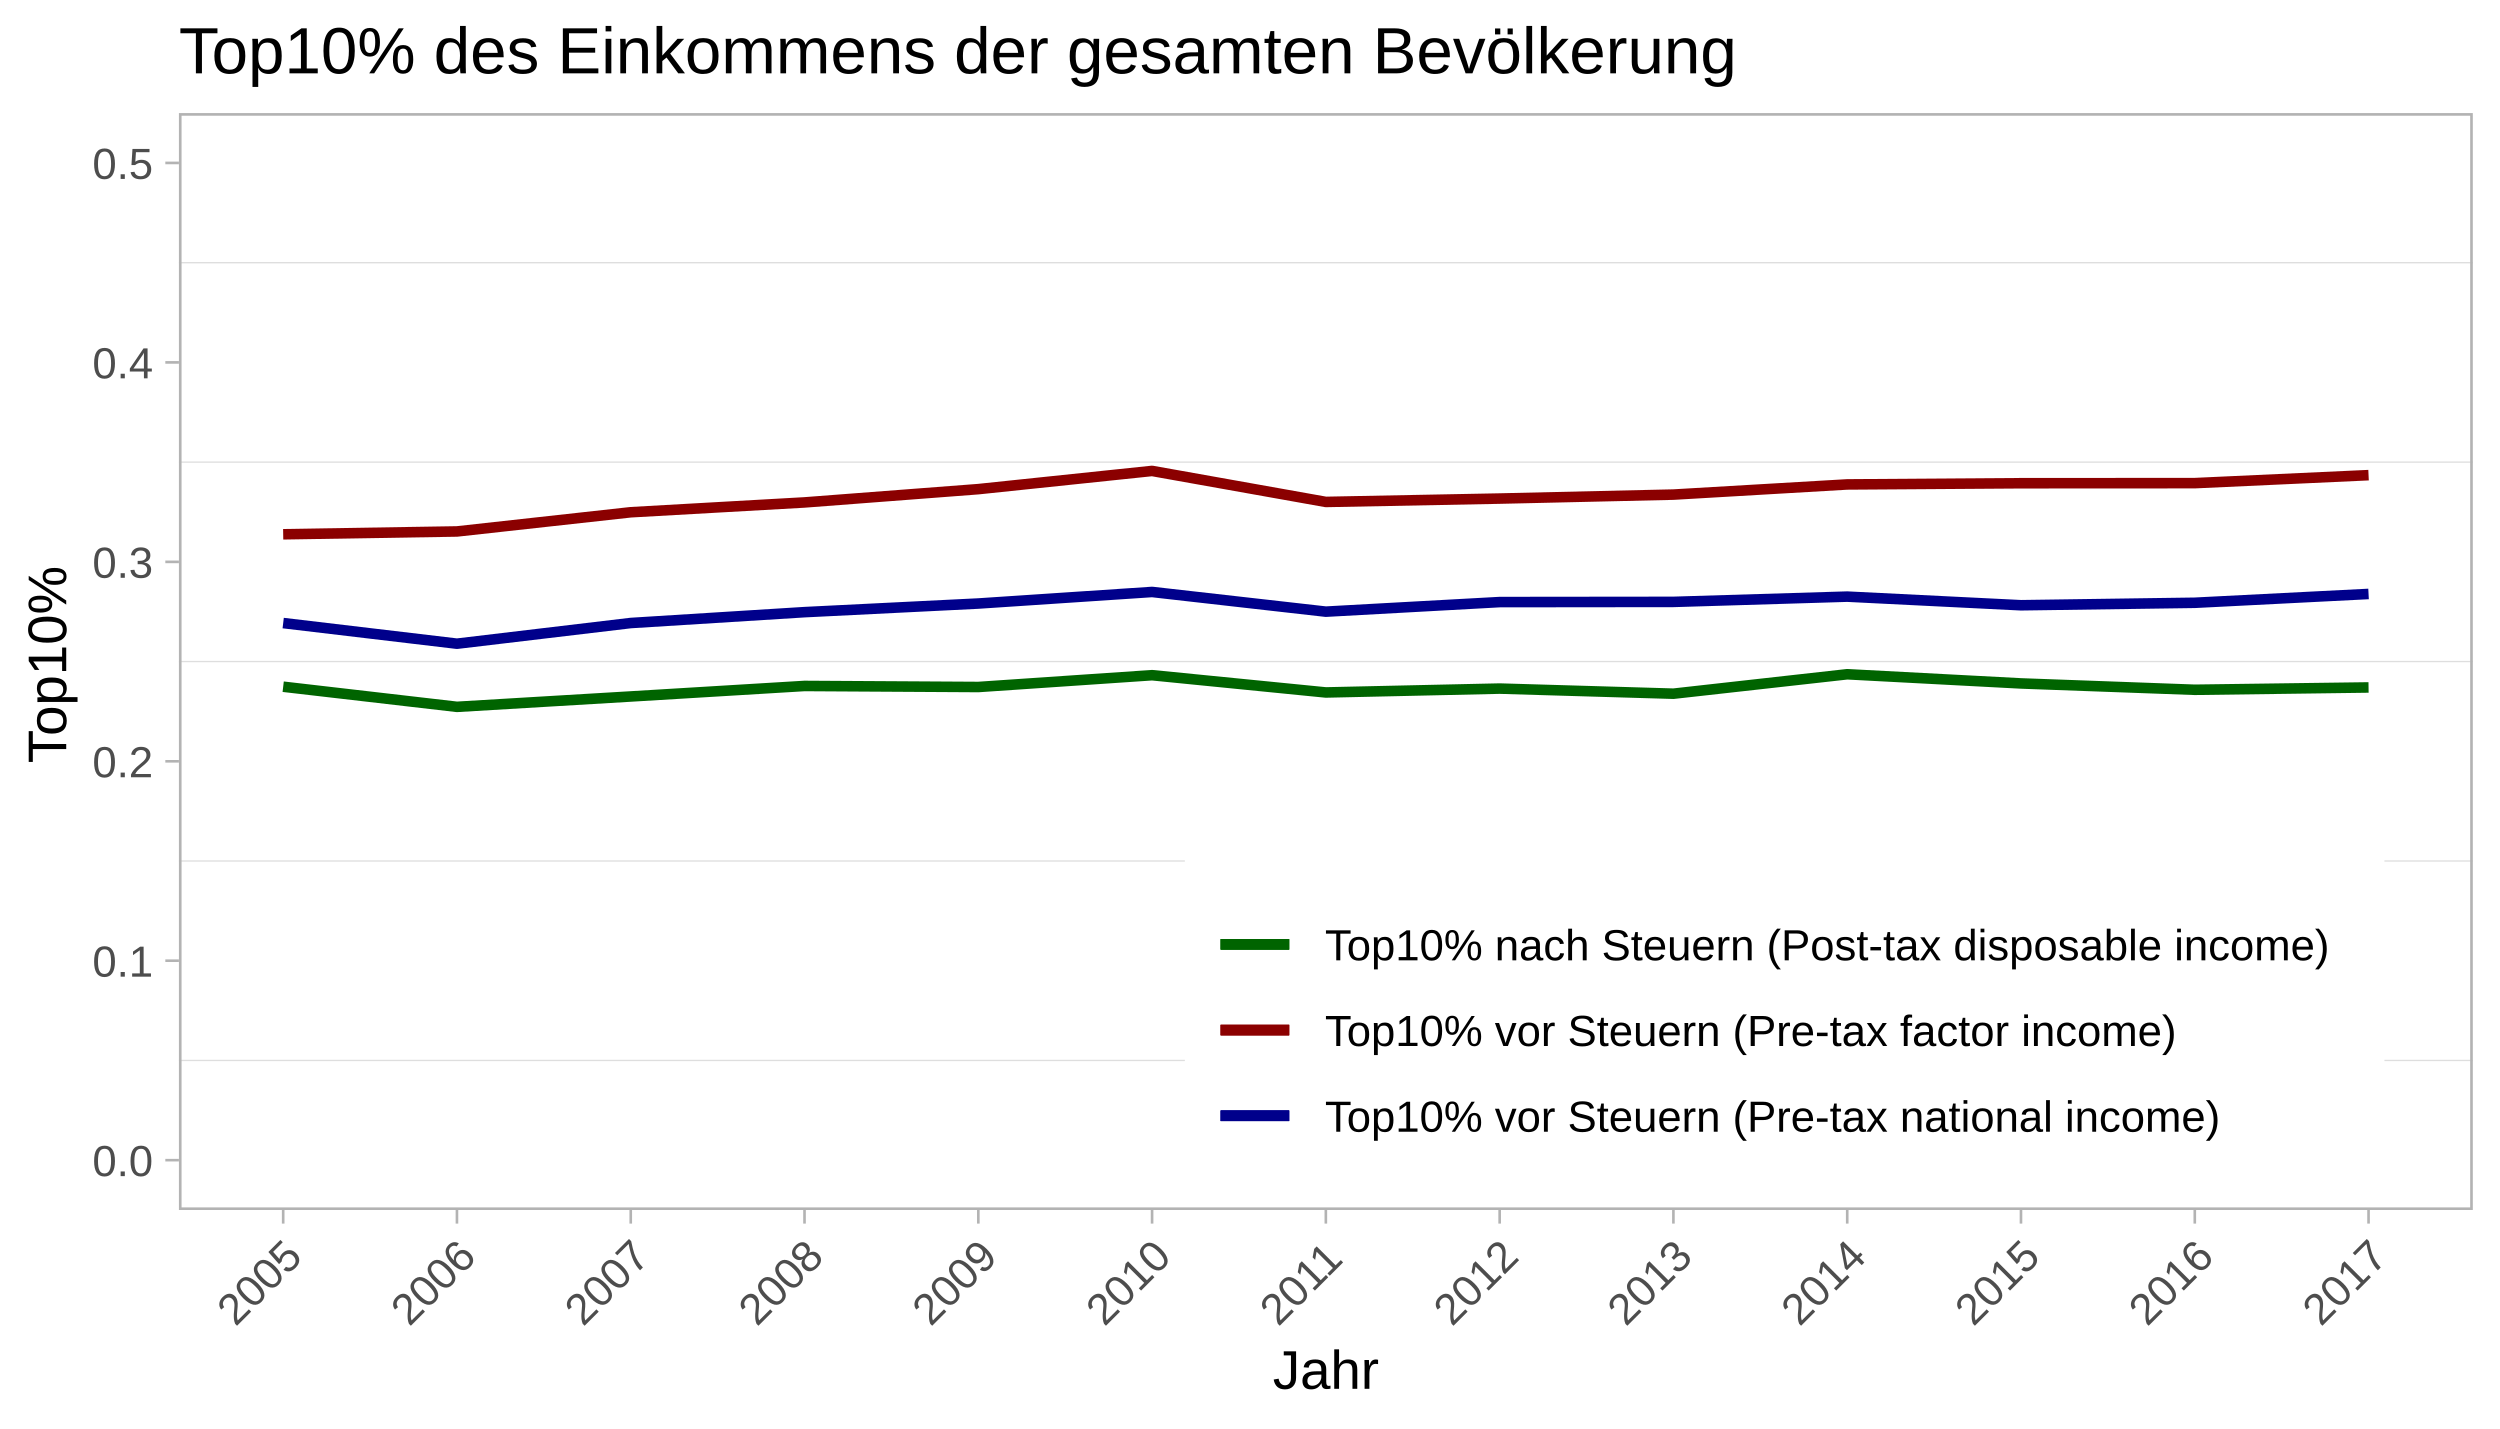
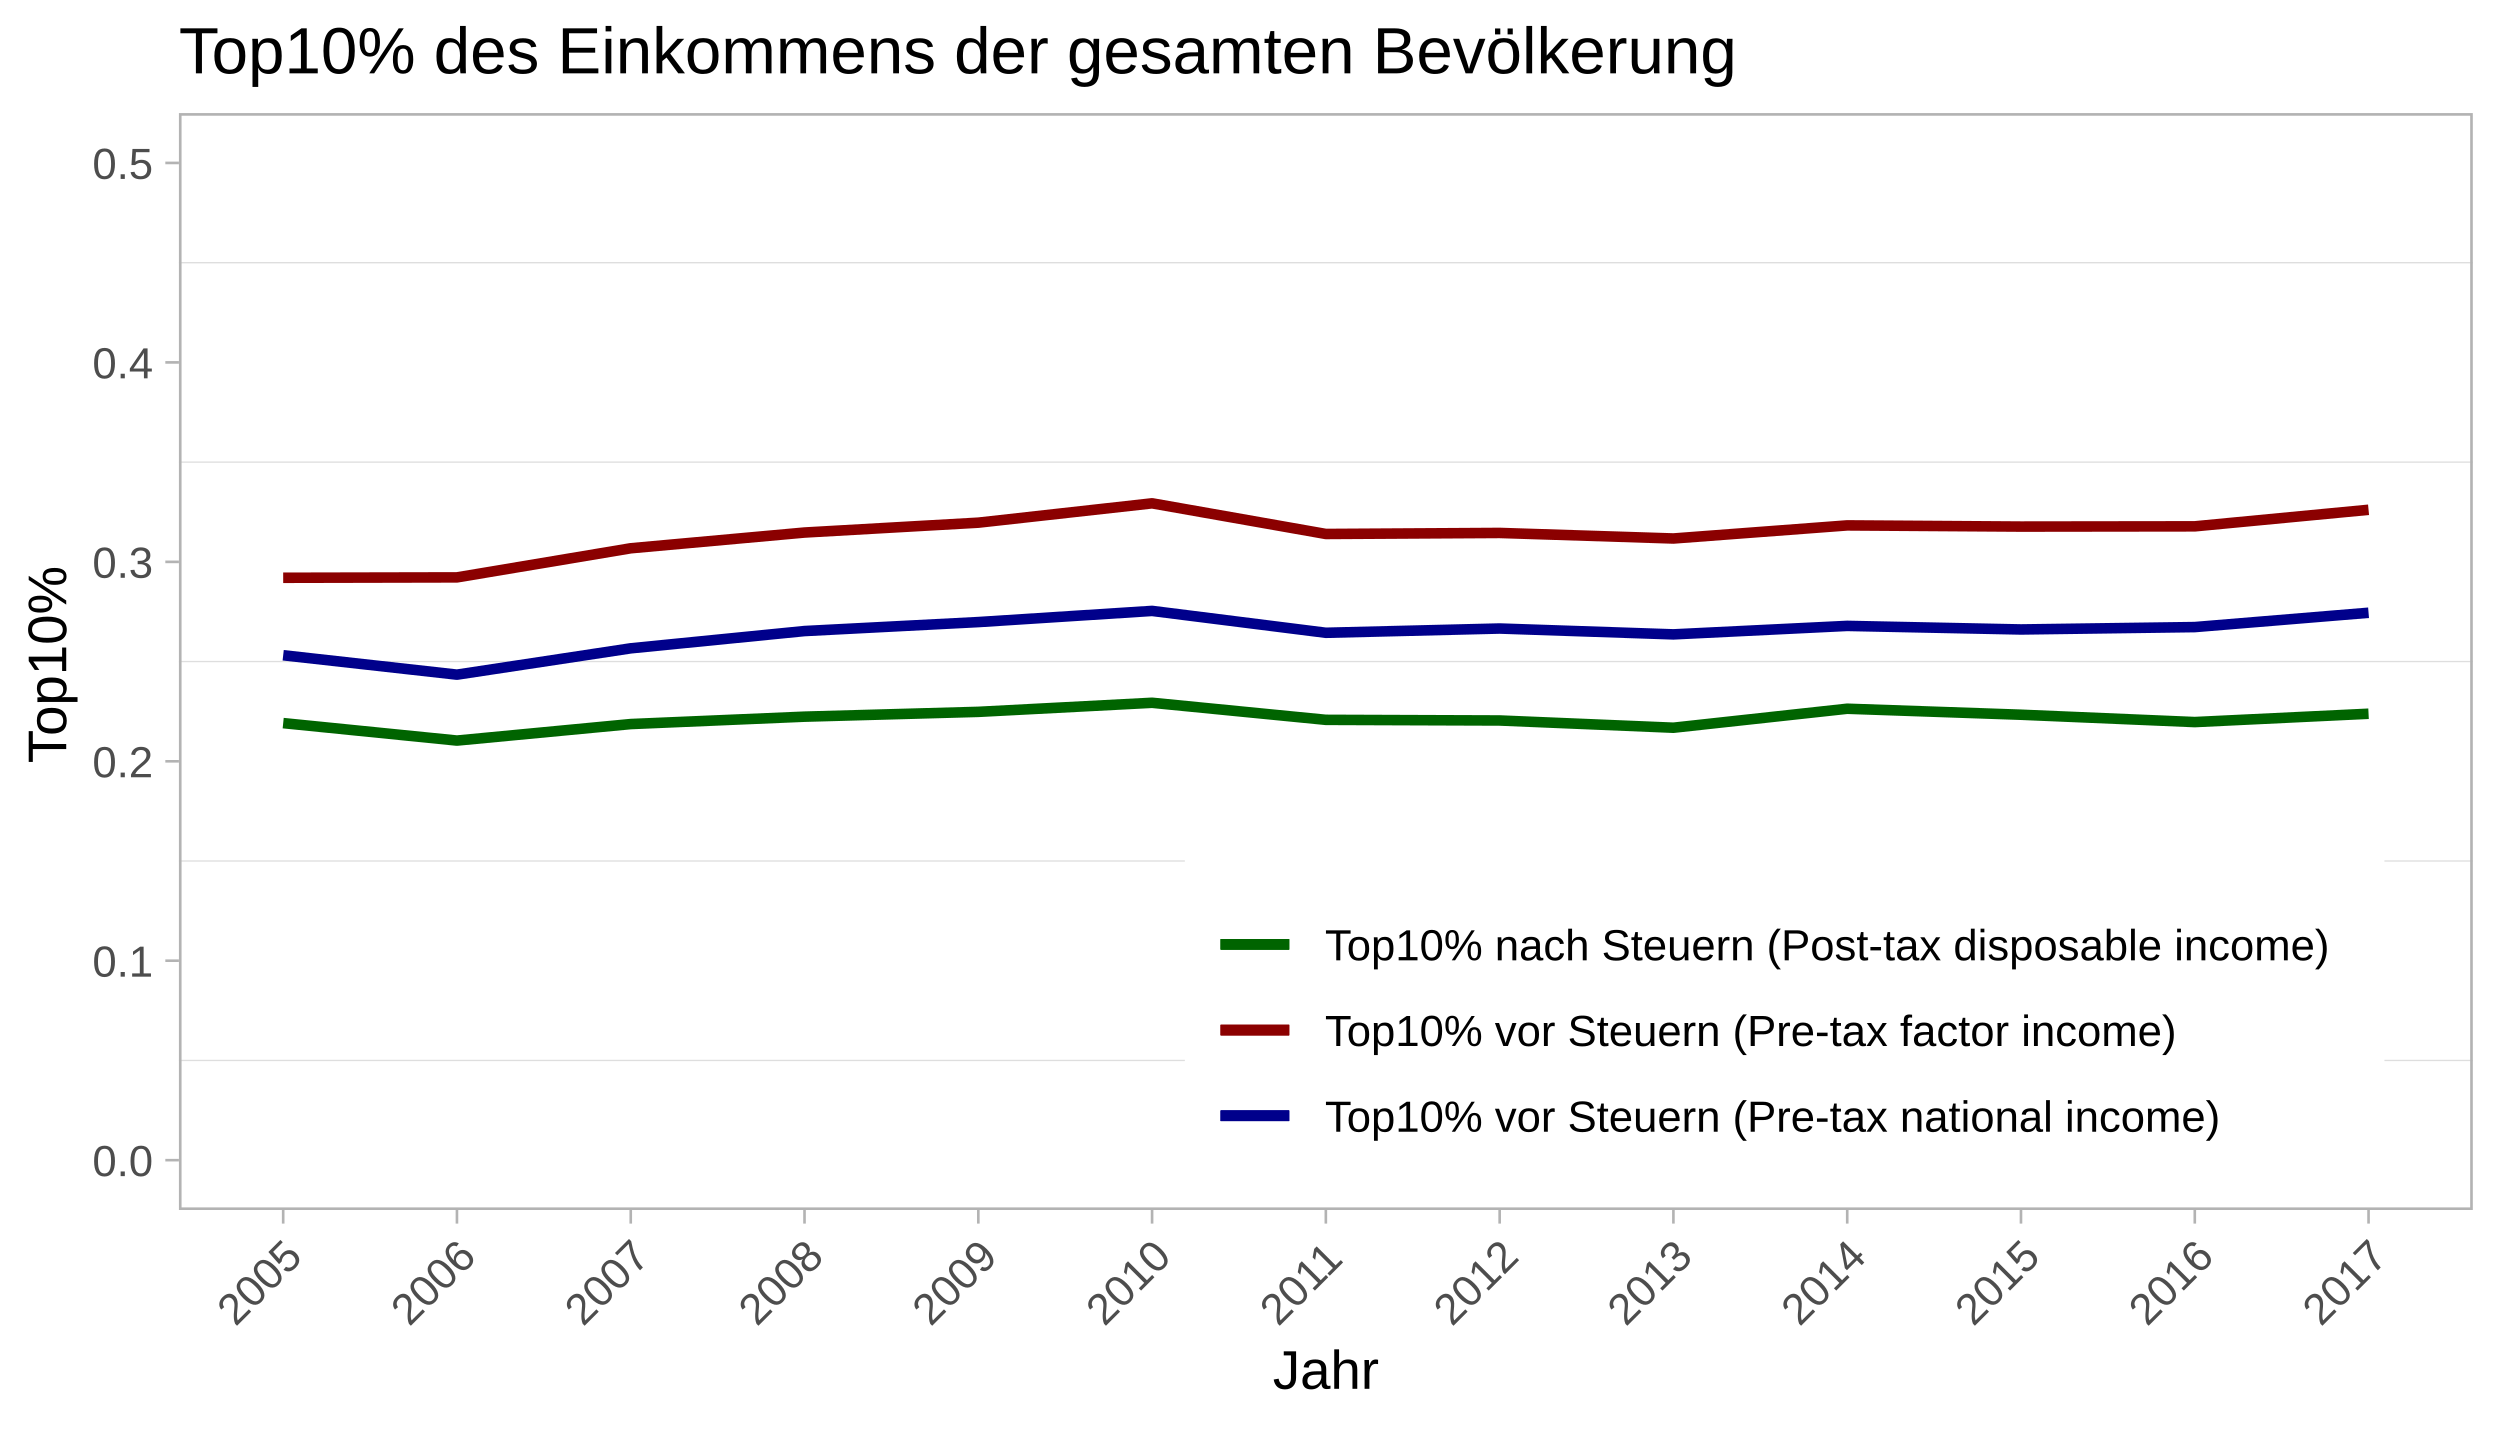
<svg xmlns="http://www.w3.org/2000/svg" viewBox="0 0 504.00 288.00">
  <defs>
    <style type="text/css">
    line, polyline, path, rect, circle {
      fill: none;
      stroke: #000000;
      stroke-linecap: round;
      stroke-linejoin: round;
      stroke-miterlimit: 10.00;
    }
  </style>
  </defs>
  <rect width="100%" height="100%" style="stroke: none; fill: #FFFFFF;" />
  <rect x="-0.00" y="0.00" width="504.00" height="288.00" style="stroke-width: 1.07; stroke: #FFFFFF; fill: #FFFFFF;" />
  <defs>
    <clipPath id="cpMzYuMDY4Mnw0OTguNTIxfDI0My45NDR8MjIuODAyNw==">
      <rect x="36.07" y="22.80" width="462.45" height="221.14" />
    </clipPath>
  </defs>
  <rect x="36.07" y="22.80" width="462.45" height="221.14" style="stroke-width: 1.07; stroke: none; fill: #FFFFFF;" clip-path="url(#cpMzYuMDY4Mnw0OTguNTIxfDI0My45NDR8MjIuODAyNw==)" />
  <polyline points="36.07,213.79 498.52,213.79 " style="stroke-width: 0.27; stroke: #DEDEDE; stroke-linecap: butt;" clip-path="url(#cpMzYuMDY4Mnw0OTguNTIxfDI0My45NDR8MjIuODAyNw==)" />
  <polyline points="36.07,173.58 498.52,173.58 " style="stroke-width: 0.27; stroke: #DEDEDE; stroke-linecap: butt;" clip-path="url(#cpMzYuMDY4Mnw0OTguNTIxfDI0My45NDR8MjIuODAyNw==)" />
  <polyline points="36.07,133.37 498.52,133.37 " style="stroke-width: 0.27; stroke: #DEDEDE; stroke-linecap: butt;" clip-path="url(#cpMzYuMDY4Mnw0OTguNTIxfDI0My45NDR8MjIuODAyNw==)" />
  <polyline points="36.07,93.17 498.52,93.17 " style="stroke-width: 0.27; stroke: #DEDEDE; stroke-linecap: butt;" clip-path="url(#cpMzYuMDY4Mnw0OTguNTIxfDI0My45NDR8MjIuODAyNw==)" />
  <polyline points="36.07,52.96 498.52,52.96 " style="stroke-width: 0.27; stroke: #DEDEDE; stroke-linecap: butt;" clip-path="url(#cpMzYuMDY4Mnw0OTguNTIxfDI0My45NDR8MjIuODAyNw==)" />
-   <polyline points="57.09,107.71 92.12,107.14 127.16,103.27 162.19,101.29 197.23,98.61 232.26,94.94 267.29,101.19 302.33,100.51 337.36,99.71 372.40,97.66 407.43,97.42 442.47,97.40 477.50,95.79 " style="stroke-width: 2.13; stroke: #8B0000; stroke-linecap: butt;" clip-path="url(#cpMzYuMDY4Mnw0OTguNTIxfDI0My45NDR8MjIuODAyNw==)" />
-   <polyline points="57.09,125.61 92.12,129.77 127.16,125.60 162.19,123.41 197.23,121.67 232.26,119.34 267.29,123.31 302.33,121.38 337.36,121.34 372.40,120.28 407.43,122.02 442.47,121.52 477.50,119.74 " style="stroke-width: 2.13; stroke: #00008B; stroke-linecap: butt;" clip-path="url(#cpMzYuMDY4Mnw0OTguNTIxfDI0My45NDR8MjIuODAyNw==)" />
-   <polyline points="57.09,138.44 92.12,142.50 127.16,140.41 162.19,138.29 197.23,138.50 232.26,136.12 267.29,139.60 302.33,138.82 337.36,139.85 372.40,135.93 407.43,137.78 442.47,139.06 477.50,138.59 " style="stroke-width: 2.13; stroke: #006400; stroke-linecap: butt;" clip-path="url(#cpMzYuMDY4Mnw0OTguNTIxfDI0My45NDR8MjIuODAyNw==)" />
+   <polyline points="57.09,116.48 92.12,116.40 127.16,110.53 162.19,107.36 197.23,105.37 232.26,101.47 267.29,107.65 302.33,107.44 337.36,108.56 372.40,105.92 407.43,106.16 442.47,106.11 477.50,102.77 " style="stroke-width: 2.13; stroke: #8B0000; stroke-linecap: butt;" clip-path="url(#cpMzYuMDY4Mnw0OTguNTIxfDI0My45NDR8MjIuODAyNw==)" />
+   <polyline points="57.09,132.10 92.12,136.01 127.16,130.70 162.19,127.22 197.23,125.41 232.26,123.16 267.29,127.57 302.33,126.71 337.36,127.89 372.40,126.18 407.43,126.90 442.47,126.42 477.50,123.53 " style="stroke-width: 2.13; stroke: #00008B; stroke-linecap: butt;" clip-path="url(#cpMzYuMDY4Mnw0OTguNTIxfDI0My45NDR8MjIuODAyNw==)" />
+   <polyline points="57.09,145.78 92.12,149.30 127.16,145.97 162.19,144.48 197.23,143.51 232.26,141.68 267.29,145.12 302.33,145.25 337.36,146.71 372.40,142.88 407.43,144.09 442.47,145.57 477.50,143.89 " style="stroke-width: 2.13; stroke: #006400; stroke-linecap: butt;" clip-path="url(#cpMzYuMDY4Mnw0OTguNTIxfDI0My45NDR8MjIuODAyNw==)" />
  <rect x="36.07" y="22.80" width="462.45" height="221.14" style="stroke-width: 1.07; stroke: #B3B3B3;" clip-path="url(#cpMzYuMDY4Mnw0OTguNTIxfDI0My45NDR8MjIuODAyNw==)" />
  <defs>
    <clipPath id="cpMHw1MDR8Mjg4fDA=">
      <rect x="0.00" y="0.00" width="504.00" height="288.00" />
    </clipPath>
  </defs>
  <g clip-path="url(#cpMHw1MDR8Mjg4fDA=)">
    <text x="18.63" y="237.11" style="font-size: 8.80px; fill: #4D4D4D; font-family: Arial;" textLength="12.51px" lengthAdjust="spacingAndGlyphs">0.0</text>
  </g>
  <g clip-path="url(#cpMHw1MDR8Mjg4fDA=)">
    <text x="18.63" y="196.90" style="font-size: 8.80px; fill: #4D4D4D; font-family: Arial;" textLength="12.51px" lengthAdjust="spacingAndGlyphs">0.1</text>
  </g>
  <g clip-path="url(#cpMHw1MDR8Mjg4fDA=)">
    <text x="18.63" y="156.70" style="font-size: 8.80px; fill: #4D4D4D; font-family: Arial;" textLength="12.51px" lengthAdjust="spacingAndGlyphs">0.2</text>
  </g>
  <g clip-path="url(#cpMHw1MDR8Mjg4fDA=)">
    <text x="18.63" y="116.49" style="font-size: 8.80px; fill: #4D4D4D; font-family: Arial;" textLength="12.51px" lengthAdjust="spacingAndGlyphs">0.3</text>
  </g>
  <g clip-path="url(#cpMHw1MDR8Mjg4fDA=)">
    <text x="18.63" y="76.28" style="font-size: 8.80px; fill: #4D4D4D; font-family: Arial;" textLength="12.51px" lengthAdjust="spacingAndGlyphs">0.4</text>
  </g>
  <g clip-path="url(#cpMHw1MDR8Mjg4fDA=)">
    <text x="18.63" y="36.07" style="font-size: 8.80px; fill: #4D4D4D; font-family: Arial;" textLength="12.51px" lengthAdjust="spacingAndGlyphs">0.5</text>
  </g>
  <polyline points="33.33,233.89 36.07,233.89 " style="stroke-width: 0.53; stroke: #B3B3B3; stroke-linecap: butt;" clip-path="url(#cpMHw1MDR8Mjg4fDA=)" />
  <polyline points="33.33,193.68 36.07,193.68 " style="stroke-width: 0.53; stroke: #B3B3B3; stroke-linecap: butt;" clip-path="url(#cpMHw1MDR8Mjg4fDA=)" />
  <polyline points="33.33,153.48 36.07,153.48 " style="stroke-width: 0.53; stroke: #B3B3B3; stroke-linecap: butt;" clip-path="url(#cpMHw1MDR8Mjg4fDA=)" />
  <polyline points="33.33,113.27 36.07,113.27 " style="stroke-width: 0.53; stroke: #B3B3B3; stroke-linecap: butt;" clip-path="url(#cpMHw1MDR8Mjg4fDA=)" />
  <polyline points="33.33,73.06 36.07,73.06 " style="stroke-width: 0.53; stroke: #B3B3B3; stroke-linecap: butt;" clip-path="url(#cpMHw1MDR8Mjg4fDA=)" />
  <polyline points="33.33,32.85 36.07,32.85 " style="stroke-width: 0.53; stroke: #B3B3B3; stroke-linecap: butt;" clip-path="url(#cpMHw1MDR8Mjg4fDA=)" />
  <polyline points="57.09,246.68 57.09,243.94 " style="stroke-width: 0.53; stroke: #B3B3B3; stroke-linecap: butt;" clip-path="url(#cpMHw1MDR8Mjg4fDA=)" />
  <polyline points="92.12,246.68 92.12,243.94 " style="stroke-width: 0.53; stroke: #B3B3B3; stroke-linecap: butt;" clip-path="url(#cpMHw1MDR8Mjg4fDA=)" />
  <polyline points="127.16,246.68 127.16,243.94 " style="stroke-width: 0.53; stroke: #B3B3B3; stroke-linecap: butt;" clip-path="url(#cpMHw1MDR8Mjg4fDA=)" />
  <polyline points="162.19,246.68 162.19,243.94 " style="stroke-width: 0.53; stroke: #B3B3B3; stroke-linecap: butt;" clip-path="url(#cpMHw1MDR8Mjg4fDA=)" />
  <polyline points="197.23,246.68 197.23,243.94 " style="stroke-width: 0.53; stroke: #B3B3B3; stroke-linecap: butt;" clip-path="url(#cpMHw1MDR8Mjg4fDA=)" />
  <polyline points="232.26,246.68 232.26,243.94 " style="stroke-width: 0.53; stroke: #B3B3B3; stroke-linecap: butt;" clip-path="url(#cpMHw1MDR8Mjg4fDA=)" />
  <polyline points="267.29,246.68 267.29,243.94 " style="stroke-width: 0.53; stroke: #B3B3B3; stroke-linecap: butt;" clip-path="url(#cpMHw1MDR8Mjg4fDA=)" />
  <polyline points="302.33,246.68 302.33,243.94 " style="stroke-width: 0.53; stroke: #B3B3B3; stroke-linecap: butt;" clip-path="url(#cpMHw1MDR8Mjg4fDA=)" />
  <polyline points="337.36,246.68 337.36,243.94 " style="stroke-width: 0.53; stroke: #B3B3B3; stroke-linecap: butt;" clip-path="url(#cpMHw1MDR8Mjg4fDA=)" />
  <polyline points="372.40,246.68 372.40,243.94 " style="stroke-width: 0.53; stroke: #B3B3B3; stroke-linecap: butt;" clip-path="url(#cpMHw1MDR8Mjg4fDA=)" />
  <polyline points="407.43,246.68 407.43,243.94 " style="stroke-width: 0.53; stroke: #B3B3B3; stroke-linecap: butt;" clip-path="url(#cpMHw1MDR8Mjg4fDA=)" />
  <polyline points="442.47,246.68 442.47,243.94 " style="stroke-width: 0.53; stroke: #B3B3B3; stroke-linecap: butt;" clip-path="url(#cpMHw1MDR8Mjg4fDA=)" />
  <polyline points="477.50,246.68 477.50,243.94 " style="stroke-width: 0.53; stroke: #B3B3B3; stroke-linecap: butt;" clip-path="url(#cpMHw1MDR8Mjg4fDA=)" />
  <g clip-path="url(#cpMHw1MDR8Mjg4fDA=)">
    <text transform="translate(47.48,267.58) rotate(-45)" style="font-size: 8.80px; fill: #4D4D4D; font-family: Arial;" textLength="20.02px" lengthAdjust="spacingAndGlyphs">2005</text>
  </g>
  <g clip-path="url(#cpMHw1MDR8Mjg4fDA=)">
    <text transform="translate(82.52,267.58) rotate(-45)" style="font-size: 8.80px; fill: #4D4D4D; font-family: Arial;" textLength="20.02px" lengthAdjust="spacingAndGlyphs">2006</text>
  </g>
  <g clip-path="url(#cpMHw1MDR8Mjg4fDA=)">
    <text transform="translate(117.55,267.58) rotate(-45)" style="font-size: 8.80px; fill: #4D4D4D; font-family: Arial;" textLength="20.02px" lengthAdjust="spacingAndGlyphs">2007</text>
  </g>
  <g clip-path="url(#cpMHw1MDR8Mjg4fDA=)">
    <text transform="translate(152.59,267.58) rotate(-45)" style="font-size: 8.80px; fill: #4D4D4D; font-family: Arial;" textLength="20.02px" lengthAdjust="spacingAndGlyphs">2008</text>
  </g>
  <g clip-path="url(#cpMHw1MDR8Mjg4fDA=)">
    <text transform="translate(187.62,267.58) rotate(-45)" style="font-size: 8.80px; fill: #4D4D4D; font-family: Arial;" textLength="20.02px" lengthAdjust="spacingAndGlyphs">2009</text>
  </g>
  <g clip-path="url(#cpMHw1MDR8Mjg4fDA=)">
    <text transform="translate(222.65,267.58) rotate(-45)" style="font-size: 8.80px; fill: #4D4D4D; font-family: Arial;" textLength="20.02px" lengthAdjust="spacingAndGlyphs">2010</text>
  </g>
  <g clip-path="url(#cpMHw1MDR8Mjg4fDA=)">
    <text transform="translate(257.69,267.58) rotate(-45)" style="font-size: 8.80px; fill: #4D4D4D; font-family: Arial;" textLength="20.02px" lengthAdjust="spacingAndGlyphs">2011</text>
  </g>
  <g clip-path="url(#cpMHw1MDR8Mjg4fDA=)">
    <text transform="translate(292.72,267.58) rotate(-45)" style="font-size: 8.80px; fill: #4D4D4D; font-family: Arial;" textLength="20.02px" lengthAdjust="spacingAndGlyphs">2012</text>
  </g>
  <g clip-path="url(#cpMHw1MDR8Mjg4fDA=)">
    <text transform="translate(327.76,267.58) rotate(-45)" style="font-size: 8.80px; fill: #4D4D4D; font-family: Arial;" textLength="20.02px" lengthAdjust="spacingAndGlyphs">2013</text>
  </g>
  <g clip-path="url(#cpMHw1MDR8Mjg4fDA=)">
    <text transform="translate(362.79,267.58) rotate(-45)" style="font-size: 8.80px; fill: #4D4D4D; font-family: Arial;" textLength="20.02px" lengthAdjust="spacingAndGlyphs">2014</text>
  </g>
  <g clip-path="url(#cpMHw1MDR8Mjg4fDA=)">
    <text transform="translate(397.83,267.58) rotate(-45)" style="font-size: 8.80px; fill: #4D4D4D; font-family: Arial;" textLength="20.02px" lengthAdjust="spacingAndGlyphs">2015</text>
  </g>
  <g clip-path="url(#cpMHw1MDR8Mjg4fDA=)">
    <text transform="translate(432.86,267.58) rotate(-45)" style="font-size: 8.80px; fill: #4D4D4D; font-family: Arial;" textLength="20.02px" lengthAdjust="spacingAndGlyphs">2016</text>
  </g>
  <g clip-path="url(#cpMHw1MDR8Mjg4fDA=)">
    <text transform="translate(467.89,267.58) rotate(-45)" style="font-size: 8.80px; fill: #4D4D4D; font-family: Arial;" textLength="20.02px" lengthAdjust="spacingAndGlyphs">2017</text>
  </g>
  <g clip-path="url(#cpMHw1MDR8Mjg4fDA=)">
    <text x="256.60" y="279.99" style="font-size: 11.00px; font-family: Arial;" textLength="21.40px" lengthAdjust="spacingAndGlyphs">Jahr</text>
  </g>
  <g clip-path="url(#cpMHw1MDR8Mjg4fDA=)">
    <text transform="translate(13.35,153.86) rotate(-90)" style="font-size: 11.00px; font-family: Arial;" textLength="40.97px" lengthAdjust="spacingAndGlyphs">Top10%</text>
  </g>
  <rect x="238.87" y="160.37" width="241.83" height="78.68" style="stroke-width: 1.07; stroke: none; fill: #FFFFFF;" clip-path="url(#cpMHw1MDR8Mjg4fDA=)" />
  <rect x="244.35" y="181.74" width="17.28" height="17.28" style="stroke-width: 1.07; stroke: none; fill: #FFFFFF;" clip-path="url(#cpMHw1MDR8Mjg4fDA=)" />
  <line x1="246.08" y1="190.38" x2="259.90" y2="190.38" style="stroke-width: 2.13; stroke: #006400; stroke-linecap: butt;" clip-path="url(#cpMHw1MDR8Mjg4fDA=)" />
  <line x1="246.08" y1="190.38" x2="259.90" y2="190.38" style="stroke-width: 2.13; stroke: #006400; stroke-linecap: butt;" clip-path="url(#cpMHw1MDR8Mjg4fDA=)" />
  <line x1="246.08" y1="190.38" x2="259.90" y2="190.38" style="stroke-width: 2.13; stroke: #006400; stroke-linecap: butt;" clip-path="url(#cpMHw1MDR8Mjg4fDA=)" />
  <rect x="244.35" y="199.02" width="17.28" height="17.28" style="stroke-width: 1.07; stroke: none; fill: #FFFFFF;" clip-path="url(#cpMHw1MDR8Mjg4fDA=)" />
  <line x1="246.08" y1="207.66" x2="259.90" y2="207.66" style="stroke-width: 2.13; stroke: #8B0000; stroke-linecap: butt;" clip-path="url(#cpMHw1MDR8Mjg4fDA=)" />
  <line x1="246.08" y1="207.66" x2="259.90" y2="207.66" style="stroke-width: 2.13; stroke: #8B0000; stroke-linecap: butt;" clip-path="url(#cpMHw1MDR8Mjg4fDA=)" />
  <line x1="246.08" y1="207.66" x2="259.90" y2="207.66" style="stroke-width: 2.13; stroke: #8B0000; stroke-linecap: butt;" clip-path="url(#cpMHw1MDR8Mjg4fDA=)" />
  <rect x="244.35" y="216.30" width="17.28" height="17.28" style="stroke-width: 1.07; stroke: none; fill: #FFFFFF;" clip-path="url(#cpMHw1MDR8Mjg4fDA=)" />
  <line x1="246.08" y1="224.94" x2="259.90" y2="224.94" style="stroke-width: 2.13; stroke: #00008B; stroke-linecap: butt;" clip-path="url(#cpMHw1MDR8Mjg4fDA=)" />
  <line x1="246.08" y1="224.94" x2="259.90" y2="224.94" style="stroke-width: 2.13; stroke: #00008B; stroke-linecap: butt;" clip-path="url(#cpMHw1MDR8Mjg4fDA=)" />
  <line x1="246.08" y1="224.94" x2="259.90" y2="224.94" style="stroke-width: 2.13; stroke: #00008B; stroke-linecap: butt;" clip-path="url(#cpMHw1MDR8Mjg4fDA=)" />
  <g clip-path="url(#cpMHw1MDR8Mjg4fDA=)">
    <text x="267.11" y="193.60" style="font-size: 8.80px; font-family: Arial;" textLength="208.11px" lengthAdjust="spacingAndGlyphs">Top10% nach Steuern (Post-tax disposable income)</text>
  </g>
  <g clip-path="url(#cpMHw1MDR8Mjg4fDA=)">
    <text x="267.11" y="210.88" style="font-size: 8.80px; font-family: Arial;" textLength="176.57px" lengthAdjust="spacingAndGlyphs">Top10% vor Steuern (Pre-tax factor income)</text>
  </g>
  <g clip-path="url(#cpMHw1MDR8Mjg4fDA=)">
    <text x="267.11" y="228.16" style="font-size: 8.80px; font-family: Arial;" textLength="185.59px" lengthAdjust="spacingAndGlyphs">Top10% vor Steuern (Pre-tax national income)</text>
  </g>
  <g clip-path="url(#cpMHw1MDR8Mjg4fDA=)">
    <text x="36.07" y="14.79" style="font-size: 13.20px; font-family: Arial;" textLength="314.34px" lengthAdjust="spacingAndGlyphs">Top10%  des Einkommens der gesamten Bevölkerung</text>
  </g>
</svg>
